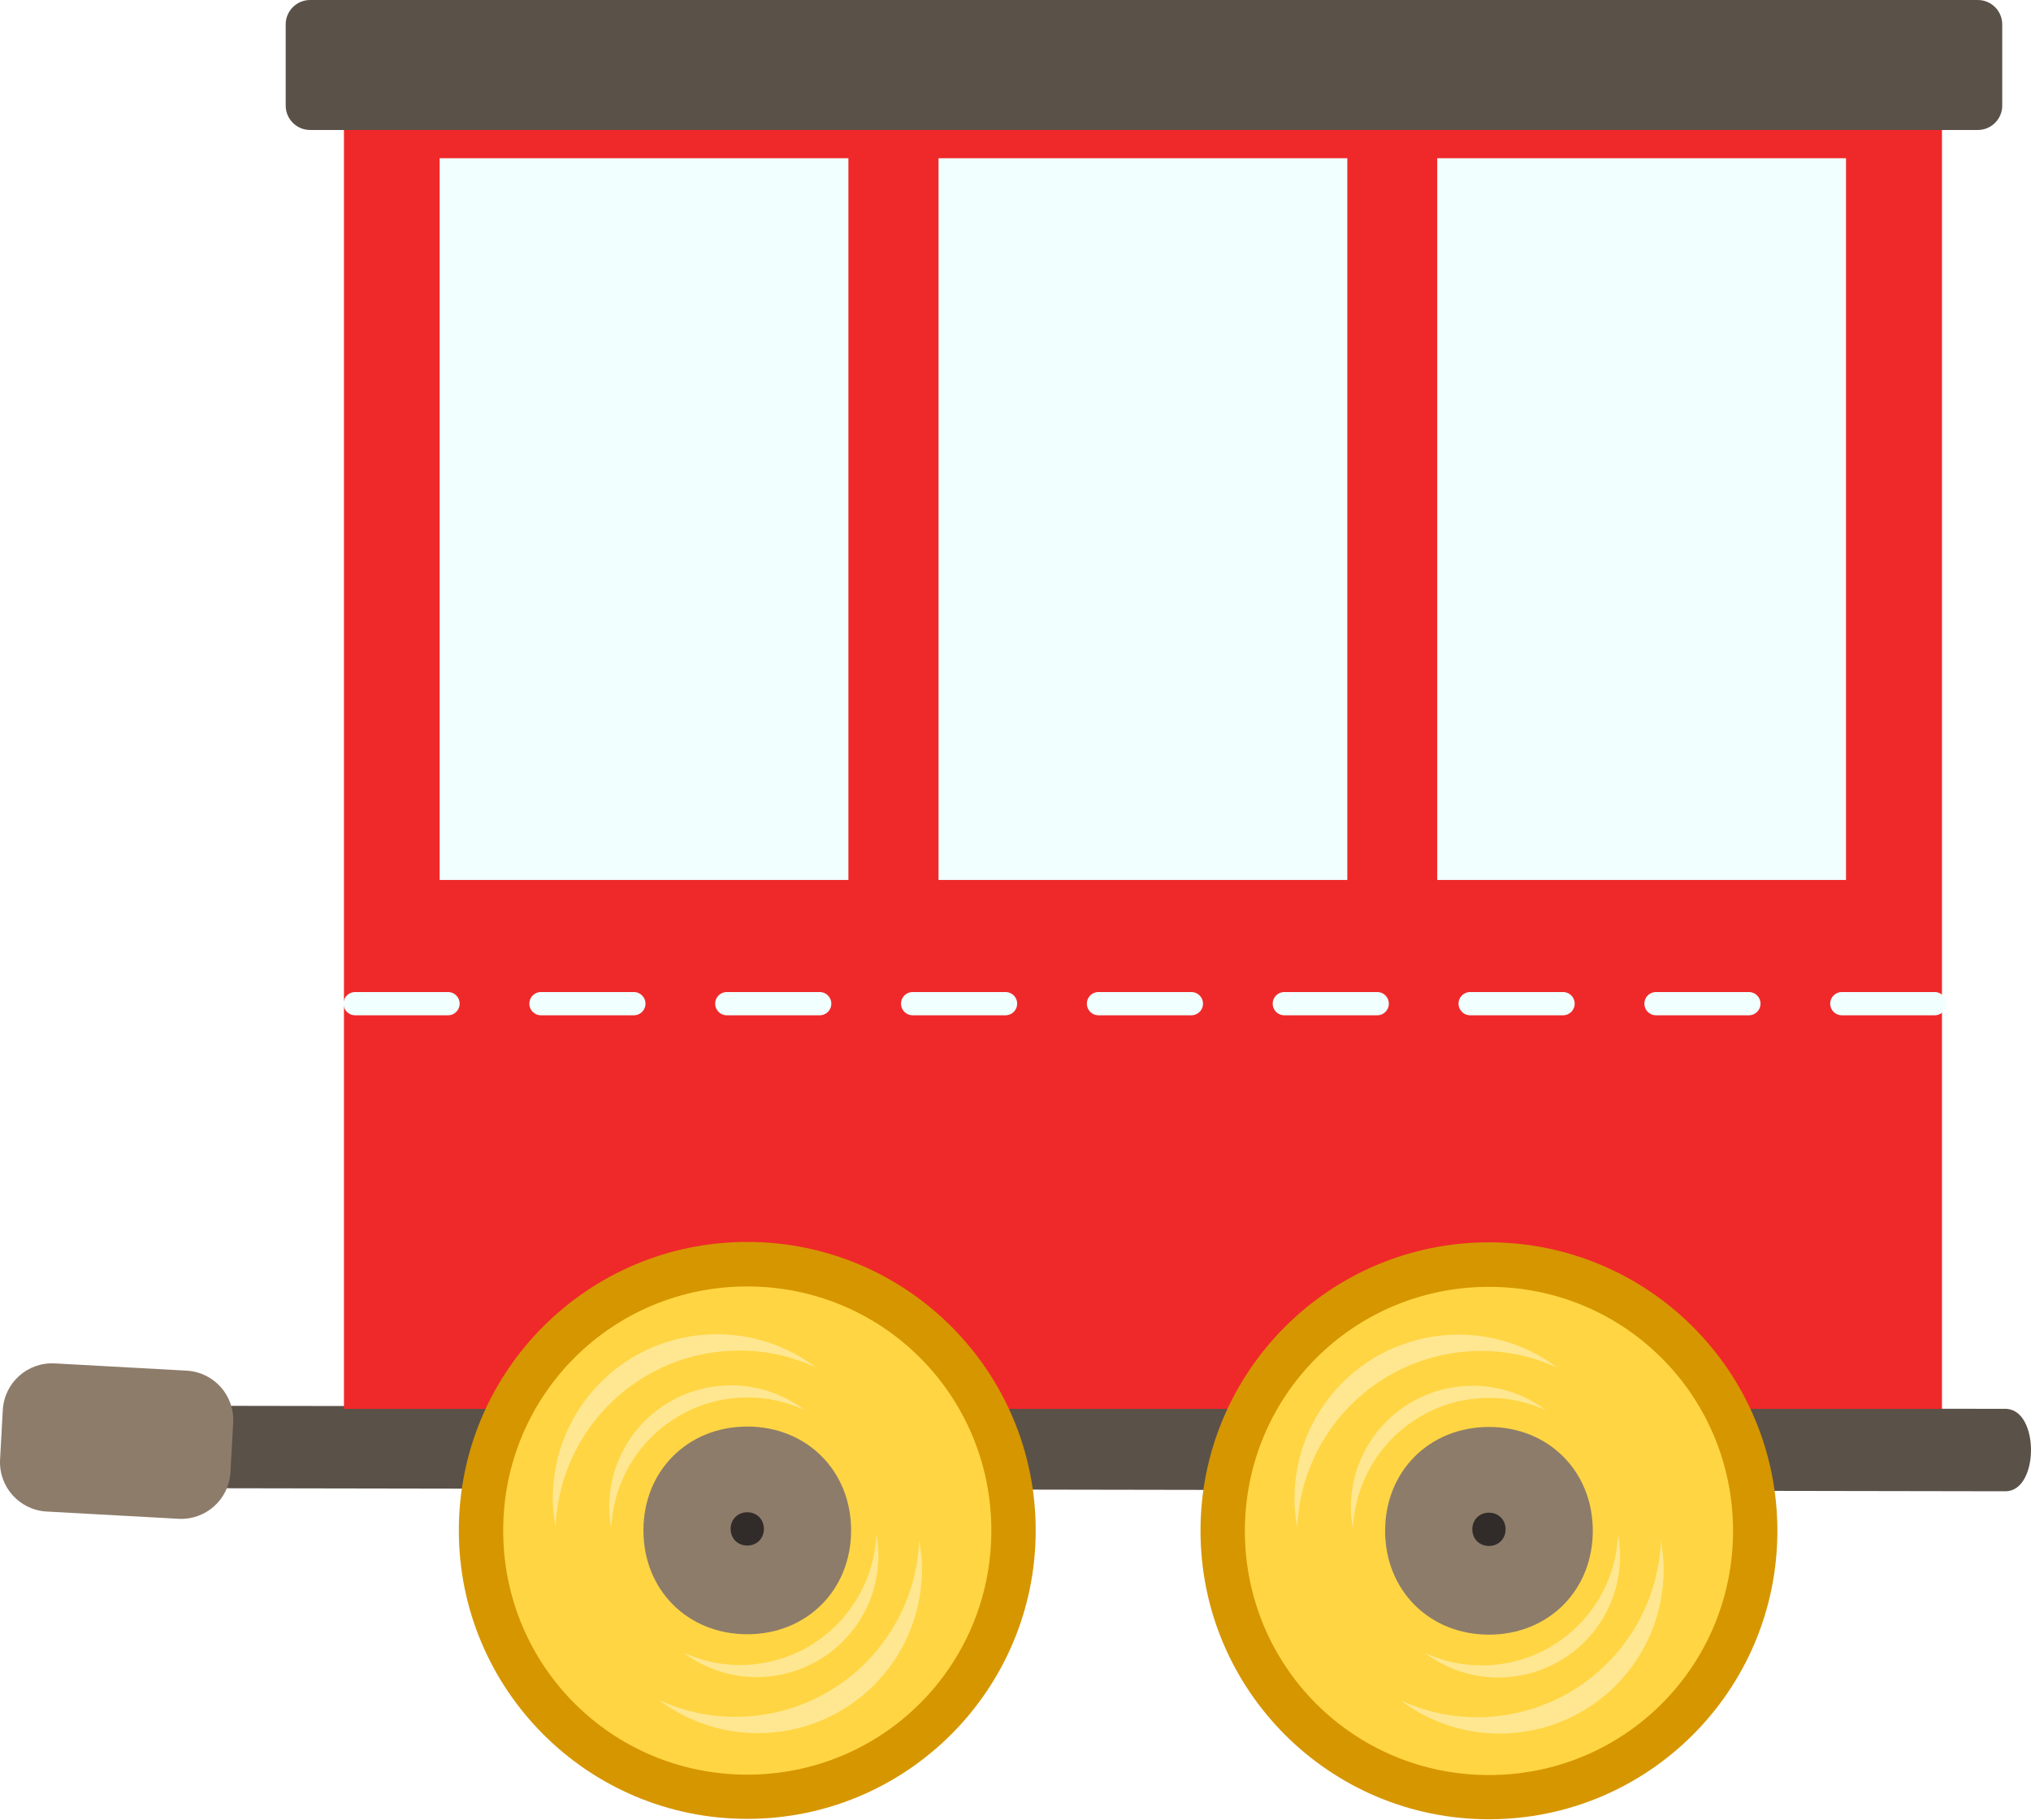
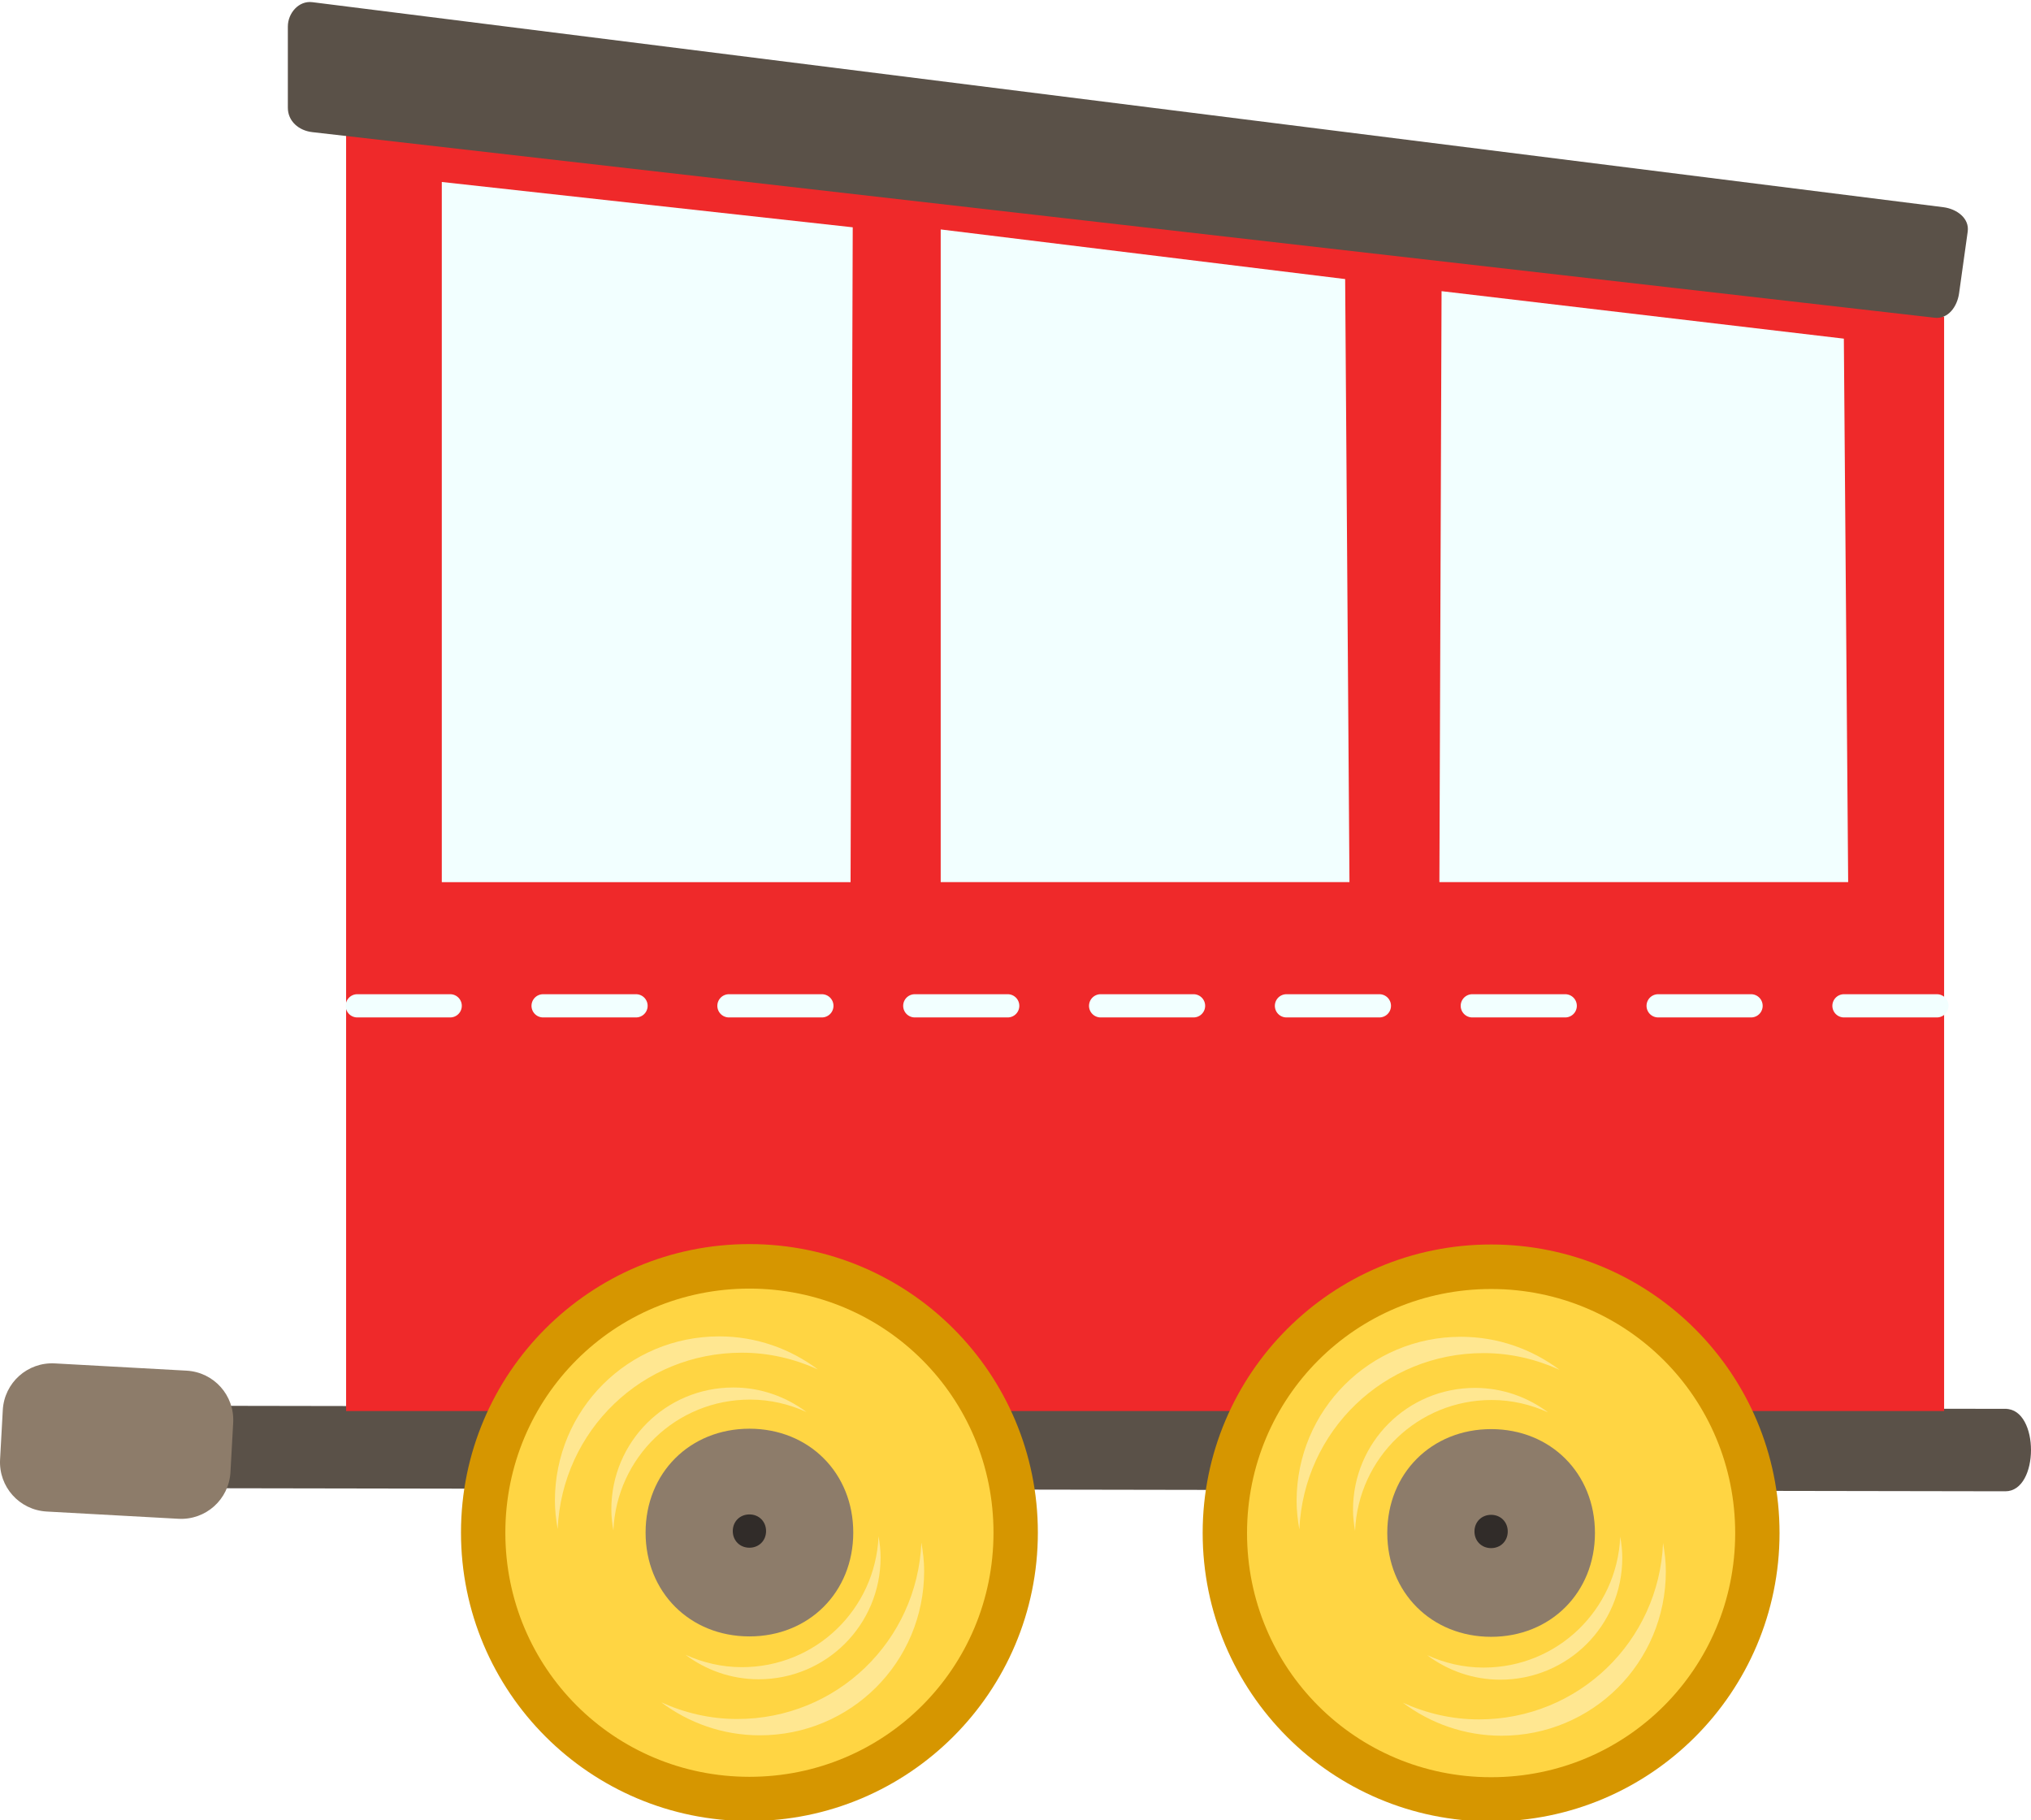
<svg xmlns="http://www.w3.org/2000/svg" width="67.078mm" height="60.078mm" viewBox="0 0 237.68 212.875" id="svg7627" version="1.1">
  <defs id="defs7629" />
  <g id="layer1" transform="translate(-246.8745,-405.9245)">
    <path d="m 272.003,570.42 209.566,0.358 c 3.992,0.007 3.974,9.651 -0.018,9.644 l -209.566,-0.358 0.018,-9.644 z" style="fill:#5a5148" id="rect3649-4-0-6" />
-     <g transform="translate(273.4737,-467.1669)" id="layer1-3">
-       <rect style="fill:#ef292a;fill-opacity:1" id="rect3048" height="154.822" width="187.008" y="883.126" x="13.652" />
-       <rect style="fill:#5a5148;fill-opacity:1" id="rect3048-4" height="15.208" width="200.881" y="873.091" x="6.834" ry="2.857" />
+     <g transform="translate(273.7262,-466.9143)" id="layer1-3">
+       <path style="fill:#ef292a;fill-opacity:1" d="m 13.652,883.126 187.008,26.769 0,128.053 -187.008,0 z" id="rect3048" />
+       <path style="fill:#5a5148;fill-opacity:1" d="M 9.691,873.091 200.564,897.082 c 1.571,0.197 3.076,1.29 2.857,2.857 l -1.01,7.221 c -0.219,1.568 -1.285,3.037 -2.857,2.857 L 9.691,888.299 C 8.118,888.119 6.834,887.025 6.834,885.442 l 0,-9.493 c 0,-1.583 1.287,-3.055 2.857,-2.857 z" id="rect3048-4" />
      <g style="fill:#f2ffff" id="g3994" transform="matrix(2.391837,0,0,3.3781,-698.4418,-1196.331)">
-         <rect id="rect3892-4-7-2" y="618.08" width="20" height="25" x="351.21" />
-         <rect id="rect3892-4-7-2-2" y="618.08" width="20" height="25" x="326.81" />
-         <rect id="rect3892-4-7-2-1" y="618.08" width="20" height="25" x="302.4" />
+         <path d="m 351.316,622.61 19.683,1.645 0.211,18.825 -20,0 z" id="rect3892-4-7-2" />
+         <path d="m 326.81,620.472 19.789,1.719 0.211,20.888 -20,0 z" id="rect3892-4-7-2-2" />
+         <path d="m 302.4,618.828 20.106,1.57 -0.106,22.683 -20,0 z" id="rect3892-4-7-2-1" />
      </g>
      <path style="fill:#f2ffff;stroke:#f2ffff;stroke-width:2.718;stroke-linecap:round;stroke-linejoin:round;stroke-dasharray:10.874, 10.874" id="path4225" d="m 14.958,990.531 185.016,0" />
      <path d="m 94.605,1052.184 c -0.01,18.642 -15.131,33.746 -33.773,33.736 -18.642,-0.01 -33.746,-15.131 -33.736,-33.773 0.01,-18.642 15.131,-33.746 33.773,-33.736 18.642,0.01 33.746,15.131 33.736,33.773 z" style="fill:#d69600" id="path3167-4-0-4-8" />
      <path d="m 60.866,1023.619 c -15.837,-0.01 -28.571,12.712 -28.579,28.548 -0.009,15.837 12.712,28.571 28.548,28.579 15.837,0.01 28.571,-12.712 28.579,-28.548 0.009,-15.837 -12.712,-28.571 -28.548,-28.579 z" style="fill:#ffd543" id="path3260-28-9-8" />
      <path d="m 60.857,1040.014 c -6.969,0 -12.154,5.176 -12.158,12.145 -0.004,6.969 5.176,12.154 12.145,12.158 6.969,0 12.154,-5.176 12.158,-12.145 0.004,-6.969 -5.176,-12.154 -12.145,-12.158 z" style="fill:#8d7c6a" id="path3260-2-6-4-2" />
      <path d="m 61.921,1069.332 c 7.911,0 14.276,-6.353 14.28,-14.265 3.7e-4,-0.842 -0.102,-1.668 -0.24,-2.469 -0.371,8.549 -7.354,15.322 -15.997,15.318 -2.363,-10e-4 -4.579,-0.538 -6.593,-1.449 2.379,1.781 5.333,2.863 8.55,2.865 z" style="fill:#ffe791" id="path3260-1-4-2-0-6-8" />
      <path d="m 60.852,1050.044 c -1.117,-6e-4 -1.948,0.83 -1.949,1.946 -6.2e-4,1.117 0.83,1.948 1.946,1.948 1.117,7e-4 1.948,-0.829 1.949,-1.946 6e-4,-1.117 -0.83,-1.948 -1.946,-1.949 z" style="fill:#312c29" id="path3260-2-1-8-6-5" />
      <path d="m 57.333,1029.211 c -10.662,-0.01 -19.24,8.563 -19.246,19.225 -6.1e-4,1.134 0.137,2.248 0.323,3.328 0.5,-11.522 9.911,-20.65 21.56,-20.644 3.185,0 6.172,0.726 8.886,1.953 -3.207,-2.401 -7.187,-3.859 -11.523,-3.862 z" style="fill:#ffe791" id="path3260-1-6-1-6" />
      <path d="m 62.053,1075.89 c 10.662,0.01 19.24,-8.563 19.246,-19.225 6.3e-4,-1.135 -0.137,-2.248 -0.323,-3.328 -0.5,11.522 -9.911,20.65 -21.56,20.644 -3.185,0 -6.172,-0.726 -8.886,-1.953 3.207,2.401 7.187,3.859 11.523,3.862 z" style="fill:#ffe791" id="path3260-1-3-5-96-9" />
      <path d="m 58.97,1035.191 c -7.911,0 -14.276,6.353 -14.28,14.265 -3.7e-4,0.842 0.102,1.669 0.24,2.469 0.371,-8.549 7.354,-15.322 15.997,-15.318 2.363,0 4.579,0.538 6.593,1.449 -2.379,-1.781 -5.333,-2.864 -8.55,-2.865 z" style="fill:#ffe791" id="path3260-1-4-0-4-9" />
      <path d="m 181.401,1052.231 c -0.01,18.642 -15.131,33.746 -33.773,33.736 -18.642,-0.01 -33.746,-15.131 -33.736,-33.773 0.01,-18.642 15.131,-33.746 33.773,-33.736 18.642,0.01 33.746,15.131 33.736,33.773 z" style="fill:#d69600" id="path3167-4-0-0-9-2" />
      <path d="m 147.663,1023.666 c -15.837,-0.01 -28.571,12.712 -28.579,28.548 -0.009,15.837 12.712,28.571 28.548,28.579 15.837,0.01 28.571,-12.712 28.579,-28.548 0.009,-15.837 -12.712,-28.571 -28.548,-28.579 z" style="fill:#ffd543" id="path3260-28-0-5-7" />
      <path d="m 147.654,1040.061 c -6.969,0 -12.154,5.176 -12.158,12.145 -0.004,6.969 5.176,12.154 12.145,12.158 6.969,0 12.154,-5.176 12.158,-12.145 0.004,-6.969 -5.176,-12.154 -12.145,-12.158 z" style="fill:#8d7c6a" id="path3260-2-6-6-7-1" />
      <path d="m 148.718,1069.38 c 7.911,0 14.276,-6.353 14.28,-14.265 3.7e-4,-0.842 -0.102,-1.668 -0.24,-2.469 -0.371,8.549 -7.354,15.322 -15.997,15.318 -2.363,-10e-4 -4.579,-0.539 -6.593,-1.449 2.379,1.781 5.333,2.863 8.55,2.865 z" style="fill:#ffe791" id="path3260-1-4-2-0-1-8-0" />
      <path d="m 147.648,1050.091 c -1.117,-6e-4 -1.948,0.83 -1.949,1.946 -6.2e-4,1.117 0.83,1.948 1.946,1.949 1.117,6e-4 1.948,-0.83 1.949,-1.946 6e-4,-1.117 -0.829,-1.948 -1.946,-1.949 z" style="fill:#312c29" id="path3260-2-1-8-3-8-0" />
      <path d="m 144.13,1029.258 c -10.662,-0.01 -19.24,8.563 -19.246,19.225 -6.1e-4,1.134 0.137,2.248 0.323,3.328 0.5,-11.522 9.911,-20.65 21.56,-20.644 3.185,0 6.172,0.726 8.886,1.953 -3.207,-2.401 -7.187,-3.859 -11.523,-3.862 z" style="fill:#ffe791" id="path3260-1-6-8-4-3" />
      <path d="m 148.849,1075.938 c 10.662,0.01 19.24,-8.563 19.246,-19.225 7.3e-4,-1.135 -0.137,-2.248 -0.323,-3.328 -0.5,11.522 -9.911,20.65 -21.56,20.644 -3.185,0 -6.172,-0.726 -8.886,-1.953 3.207,2.401 7.187,3.859 11.523,3.862 z" style="fill:#ffe791" id="path3260-1-3-5-9-6-9" />
      <path d="m 145.766,1035.238 c -7.911,0 -14.276,6.353 -14.28,14.265 -3.8e-4,0.842 0.102,1.669 0.24,2.469 0.371,-8.549 7.354,-15.322 15.997,-15.318 2.363,10e-4 4.579,0.538 6.593,1.449 -2.379,-1.781 -5.333,-2.864 -8.55,-2.865 z" style="fill:#ffe791" id="path3260-1-4-0-3-7-7" />
    </g>
    <path d="m 253.297,565.458 15.407,0.848 c 3.201,0.176 5.636,2.895 5.459,6.096 l -0.318,5.778 c -0.176,3.201 -2.895,5.636 -6.096,5.459 l -15.407,-0.848 c -3.201,-0.176 -5.636,-2.895 -5.459,-6.096 l 0.318,-5.778 c 0.176,-3.201 2.895,-5.636 6.096,-5.459 z" style="fill:#8d7c6a" id="rect3651-8-5" />
  </g>
</svg>
